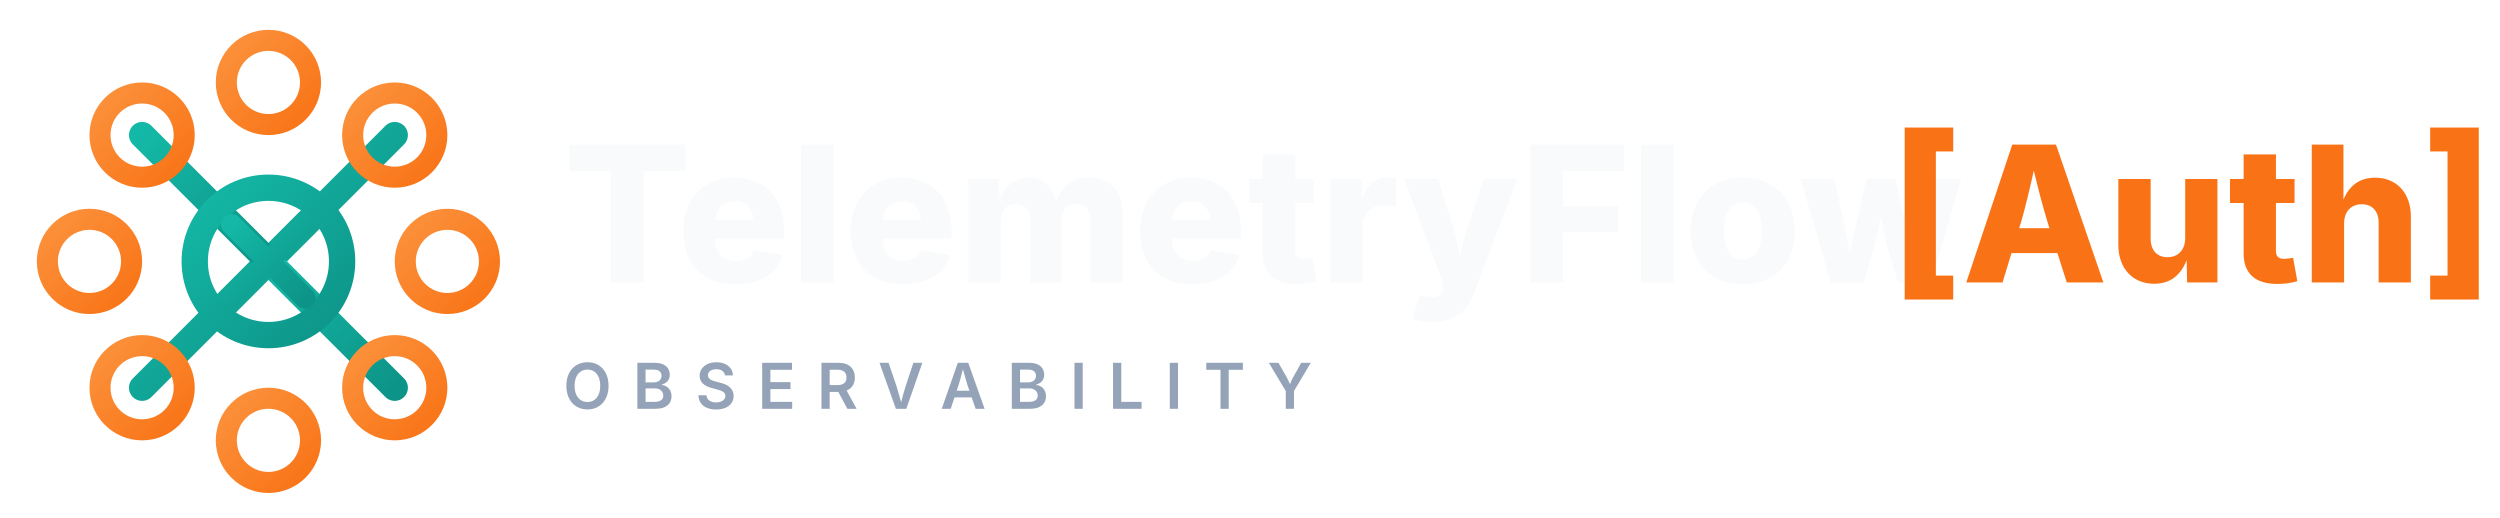
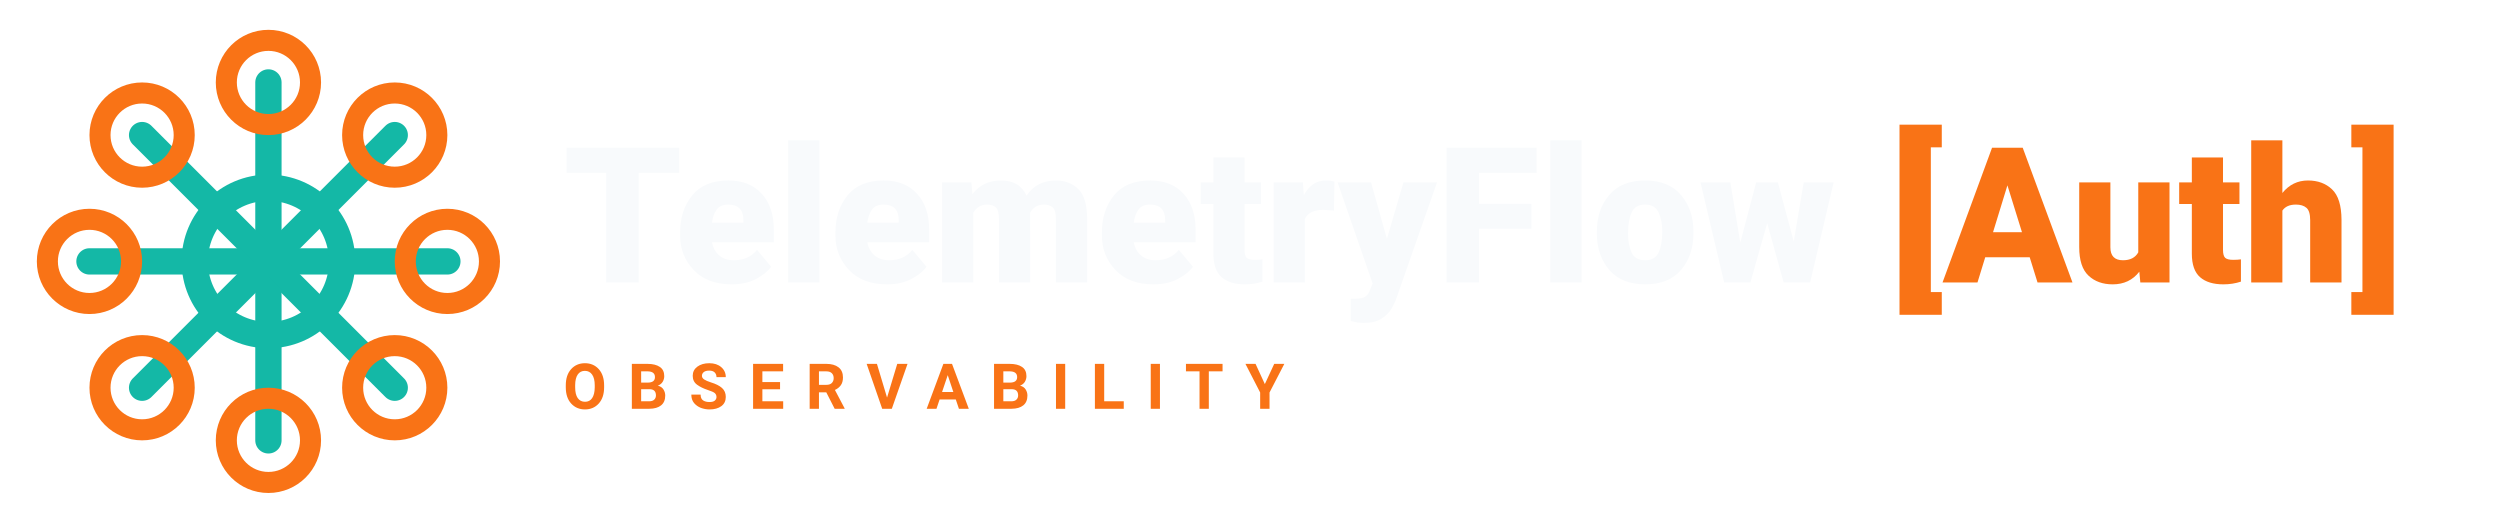
- <svg xmlns="http://www.w3.org/2000/svg" width="1425" height="295" viewBox="0 0 475 97">
-   <defs>
-     <linearGradient id="teal" x1="0%" y1="0%" x2="100%" y2="100%">
-       <stop offset="0%" stop-color="#14b8a6" />
-       <stop offset="100%" stop-color="#0d9488" />
-     </linearGradient>
-     <linearGradient id="coral" x1="0%" y1="0%" x2="100%" y2="100%">
-       <stop offset="0%" stop-color="#fb923c" />
-       <stop offset="100%" stop-color="#f97316" />
-     </linearGradient>
-   </defs>
+ <svg xmlns="http://www.w3.org/2000/svg" viewBox="0 0 475 97" width="1425" height="295">
  <g transform="translate(7,5)">
-     <line x1="44" y1="44" x2="44" y2="10" stroke="url(#teal)" stroke-width="5" stroke-linecap="round" />
-     <line x1="44" y1="44" x2="68" y2="20" stroke="url(#teal)" stroke-width="5" stroke-linecap="round" />
-     <line x1="44" y1="44" x2="78" y2="44" stroke="url(#teal)" stroke-width="5" stroke-linecap="round" />
-     <line x1="44" y1="44" x2="68" y2="68" stroke="url(#teal)" stroke-width="5" stroke-linecap="round" />
-     <line x1="44" y1="44" x2="44" y2="78" stroke="url(#teal)" stroke-width="5" stroke-linecap="round" />
-     <line x1="44" y1="44" x2="20" y2="68" stroke="url(#teal)" stroke-width="5" stroke-linecap="round" />
-     <line x1="44" y1="44" x2="10" y2="44" stroke="url(#teal)" stroke-width="5" stroke-linecap="round" />
-     <line x1="44" y1="44" x2="20" y2="20" stroke="url(#teal)" stroke-width="5" stroke-linecap="round" />
-     <circle cx="44" cy="10" r="8" fill="none" stroke="url(#coral)" stroke-width="4" />
-     <circle cx="68" cy="20" r="8" fill="none" stroke="url(#coral)" stroke-width="4" />
-     <circle cx="78" cy="44" r="8" fill="none" stroke="url(#coral)" stroke-width="4" />
-     <circle cx="68" cy="68" r="8" fill="none" stroke="url(#coral)" stroke-width="4" />
-     <circle cx="44" cy="78" r="8" fill="none" stroke="url(#coral)" stroke-width="4" />
-     <circle cx="20" cy="68" r="8" fill="none" stroke="url(#coral)" stroke-width="4" />
-     <circle cx="10" cy="44" r="8" fill="none" stroke="url(#coral)" stroke-width="4" />
-     <circle cx="20" cy="20" r="8" fill="none" stroke="url(#coral)" stroke-width="4" />
-     <circle cx="44" cy="44" r="14" fill="none" stroke="url(#teal)" stroke-width="5" />
-     <line x1="37" y1="37" x2="51" y2="51" stroke="url(#teal)" stroke-width="4" stroke-linecap="round" />
-     <line x1="51" y1="37" x2="37" y2="51" stroke="url(#teal)" stroke-width="4" stroke-linecap="round" />
-     <text x="100" y="48" font-family="system-ui, -apple-system, BlinkMacSystemFont, 'Segoe UI', sans-serif" font-size="36" font-weight="800" fill="#f8fafc">TelemetryFlow</text>
-     <text x="352" y="48" font-family="system-ui, -apple-system, BlinkMacSystemFont, 'Segoe UI', sans-serif" font-size="36" font-weight="800" fill="#f97316">[Auth]</text>
-     <text x="100" y="72" font-family="system-ui, -apple-system, BlinkMacSystemFont, 'Segoe UI', sans-serif" font-size="12" font-weight="600" fill="#94a3b8" letter-spacing="4">OBSERVABILITY</text>
+     <g id="icon">
+       <g stroke="#14b8a6" stroke-width="5" stroke-linecap="round">
+         <line x1="44" y1="44" x2="44" y2="10" />
+         <line x1="44" y1="44" x2="68" y2="20" />
+         <line x1="44" y1="44" x2="78" y2="44" />
+         <line x1="44" y1="44" x2="68" y2="68" />
+         <line x1="44" y1="44" x2="44" y2="78" />
+         <line x1="44" y1="44" x2="20" y2="68" />
+         <line x1="44" y1="44" x2="10" y2="44" />
+         <line x1="44" y1="44" x2="20" y2="20" />
+       </g>
+       <g fill="none" stroke="#f97316" stroke-width="4">
+         <circle cx="44" cy="10" r="8" />
+         <circle cx="68" cy="20" r="8" />
+         <circle cx="78" cy="44" r="8" />
+         <circle cx="68" cy="68" r="8" />
+         <circle cx="44" cy="78" r="8" />
+         <circle cx="20" cy="68" r="8" />
+         <circle cx="10" cy="44" r="8" />
+         <circle cx="20" cy="20" r="8" />
+       </g>
+       <circle cx="44" cy="44" r="14" fill="none" stroke="#14b8a6" stroke-width="5" />
+       <line x1="37" y1="37" x2="51" y2="51" stroke="#14b8a6" stroke-width="4" stroke-linecap="round" />
+       <line x1="51" y1="37" x2="37" y2="51" stroke="#14b8a6" stroke-width="4" stroke-linecap="round" />
+     </g>
+     <text x="100" y="48" font-family="system-ui,-apple-system,BlinkMacSystemFont,Roboto,sans-serif" font-size="36" font-weight="800" fill="#f8fafc">TelemetryFlow</text>
+     <text x="352" y="48" font-family="system-ui,-apple-system,BlinkMacSystemFont,Roboto,sans-serif" font-size="36" font-weight="800" fill="#f97316">[Auth]</text>
+     <text x="100" y="72" font-family="system-ui,-apple-system,BlinkMacSystemFont,Roboto,sans-serif" font-size="12" font-weight="600" fill="#f97316" letter-spacing="4">OBSERVABILITY</text>
  </g>
</svg>
